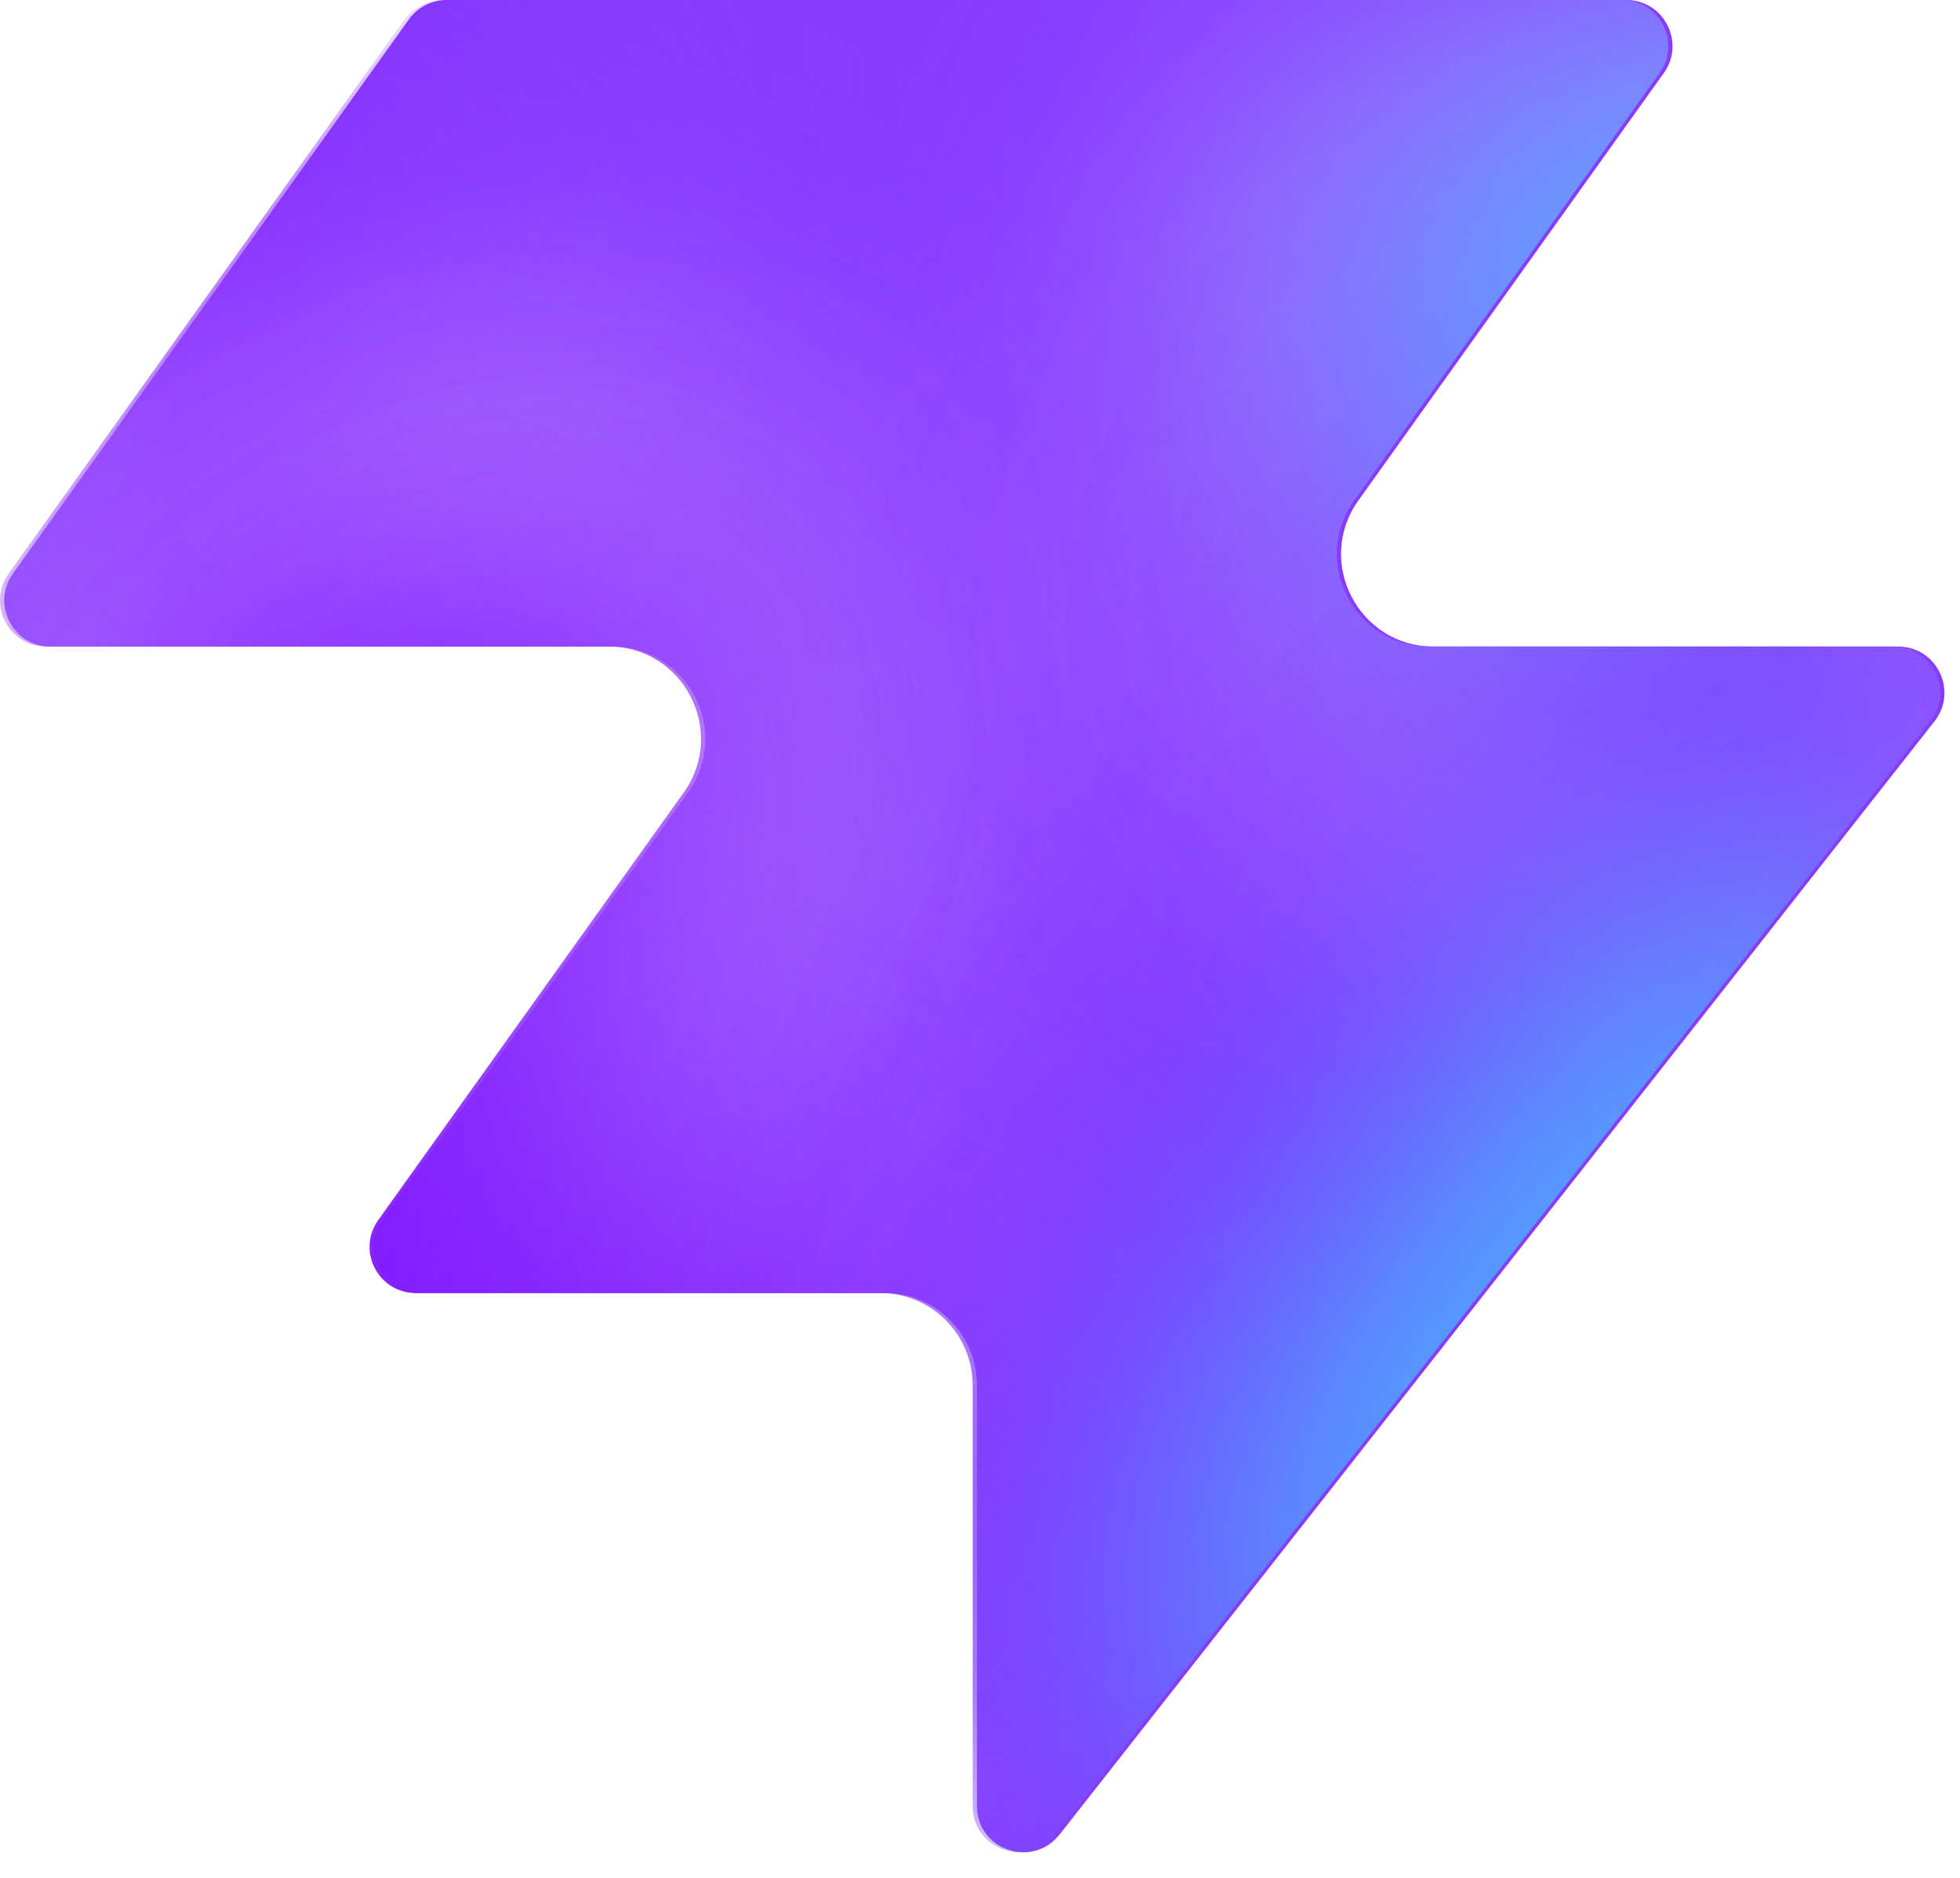
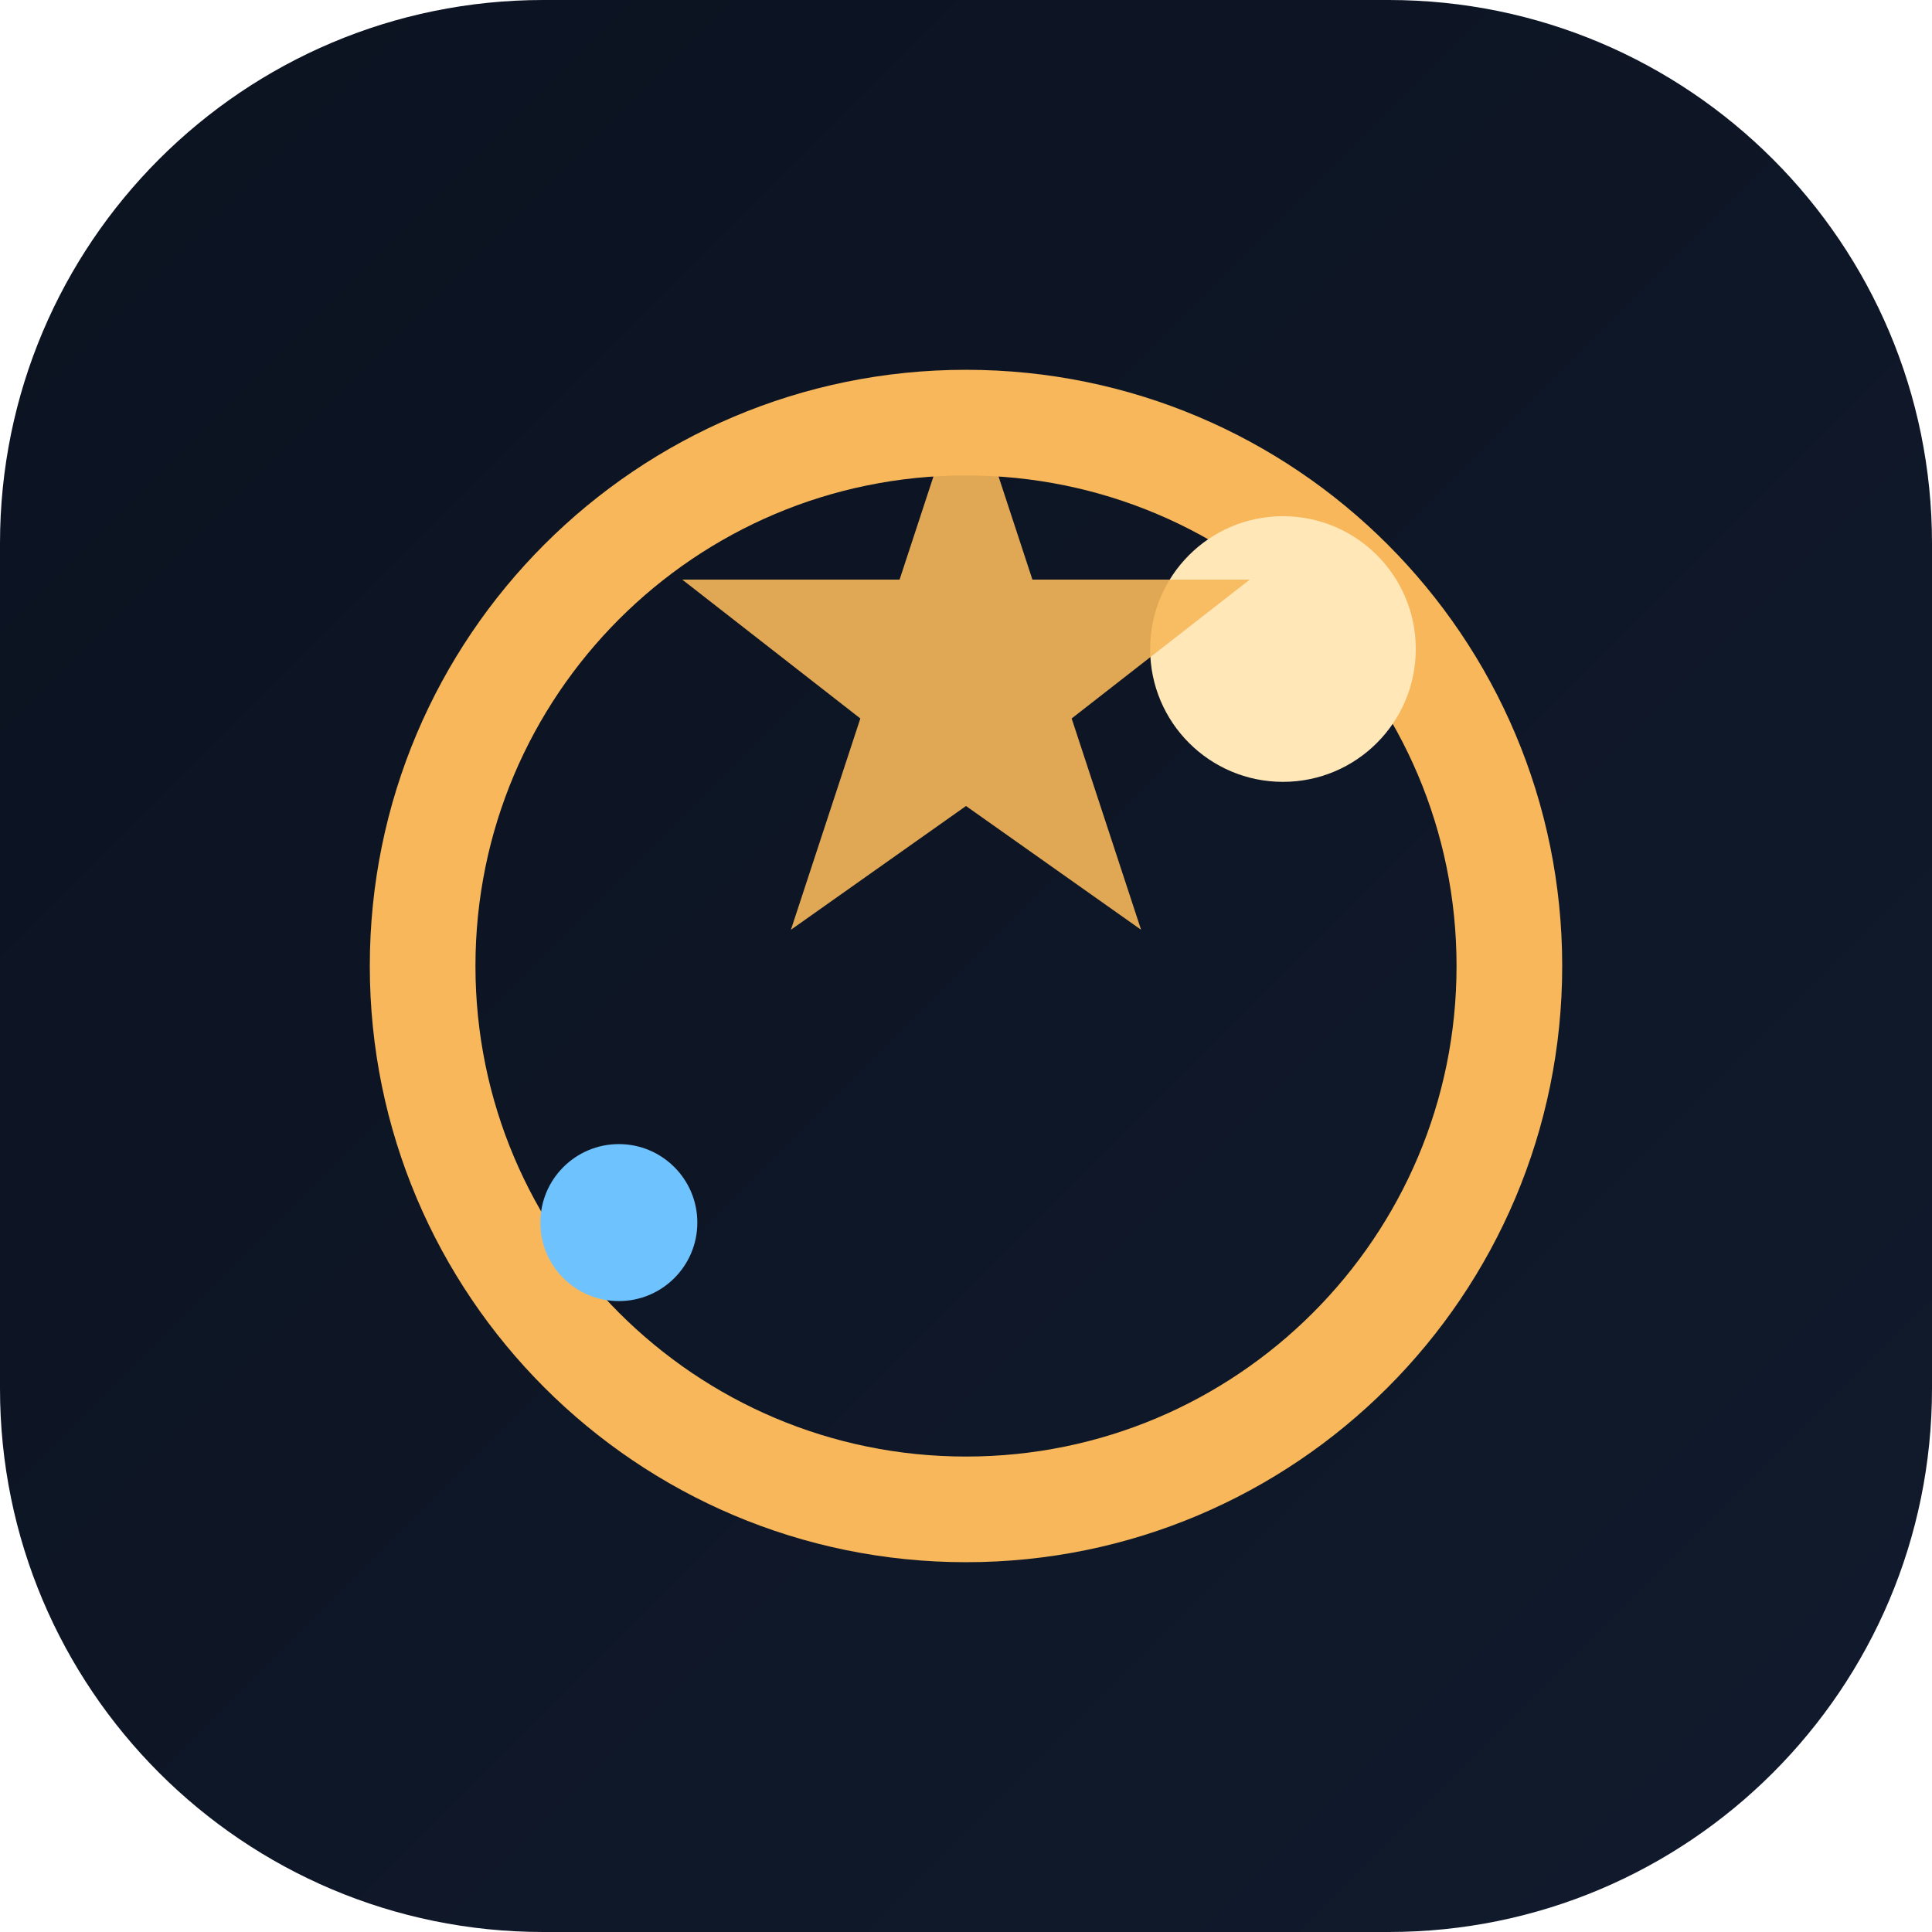
- <svg xmlns="http://www.w3.org/2000/svg" width="48" height="46" fill="none" viewBox="0 0 48 46">
-   <path fill="#863bff" d="M25.946 44.938c-.664.845-2.021.375-2.021-.698V33.937a2.26 2.26 0 0 0-2.262-2.262H10.287c-.92 0-1.456-1.04-.92-1.788l7.48-10.471c1.07-1.497 0-3.578-1.842-3.578H1.237c-.92 0-1.456-1.04-.92-1.788L10.013.474c.214-.297.556-.474.92-.474h28.894c.92 0 1.456 1.04.92 1.788l-7.48 10.471c-1.07 1.498 0 3.579 1.842 3.579h11.377c.943 0 1.473 1.088.89 1.83L25.947 44.94z" style="fill:#863bff;fill:color(display-p3 .525 .23 1);fill-opacity:1" />
-   <mask id="a" width="48" height="46" x="0" y="0" maskUnits="userSpaceOnUse" style="mask-type:alpha">
-     <path fill="#000" d="M25.842 44.938c-.664.844-2.021.375-2.021-.698V33.937a2.26 2.26 0 0 0-2.262-2.262H10.183c-.92 0-1.456-1.04-.92-1.788l7.48-10.471c1.07-1.498 0-3.579-1.842-3.579H1.133c-.92 0-1.456-1.04-.92-1.787L9.91.473c.214-.297.556-.474.92-.474h28.894c.92 0 1.456 1.04.92 1.788l-7.48 10.471c-1.07 1.498 0 3.578 1.842 3.578h11.377c.943 0 1.473 1.088.89 1.832L25.843 44.94z" style="fill:#000;fill-opacity:1" />
-   </mask>
-   <g mask="url(#a)">
-     <g filter="url(#b)">
-       <ellipse cx="5.508" cy="14.704" fill="#ede6ff" rx="5.508" ry="14.704" style="fill:#ede6ff;fill:color(display-p3 .927 .903 1);fill-opacity:1" transform="matrix(.00324 1 1 -.00324 -4.47 31.516)" />
-     </g>
-     <g filter="url(#c)">
-       <ellipse cx="10.399" cy="29.851" fill="#ede6ff" rx="10.399" ry="29.851" style="fill:#ede6ff;fill:color(display-p3 .927 .903 1);fill-opacity:1" transform="matrix(.00324 1 1 -.00324 -39.328 7.883)" />
-     </g>
-     <g filter="url(#d)">
-       <ellipse cx="5.508" cy="30.487" fill="#7e14ff" rx="5.508" ry="30.487" style="fill:#7e14ff;fill:color(display-p3 .492 .077 1);fill-opacity:1" transform="rotate(89.814 -25.913 -14.639)scale(1 -1)" />
-     </g>
-     <g filter="url(#e)">
-       <ellipse cx="5.508" cy="30.599" fill="#7e14ff" rx="5.508" ry="30.599" style="fill:#7e14ff;fill:color(display-p3 .492 .077 1);fill-opacity:1" transform="rotate(89.814 -32.644 -3.334)scale(1 -1)" />
-     </g>
-     <g filter="url(#f)">
-       <ellipse cx="5.508" cy="30.599" fill="#7e14ff" rx="5.508" ry="30.599" style="fill:#7e14ff;fill:color(display-p3 .492 .077 1);fill-opacity:1" transform="matrix(.00324 1 1 -.00324 -34.34 30.47)" />
-     </g>
-     <g filter="url(#g)">
-       <ellipse cx="14.072" cy="22.078" fill="#ede6ff" rx="14.072" ry="22.078" style="fill:#ede6ff;fill:color(display-p3 .927 .903 1);fill-opacity:1" transform="rotate(93.35 24.506 48.493)scale(-1 1)" />
-     </g>
-     <g filter="url(#h)">
-       <ellipse cx="3.47" cy="21.501" fill="#7e14ff" rx="3.47" ry="21.501" style="fill:#7e14ff;fill:color(display-p3 .492 .077 1);fill-opacity:1" transform="rotate(89.009 28.708 47.59)scale(-1 1)" />
-     </g>
-     <g filter="url(#i)">
-       <ellipse cx="3.47" cy="21.501" fill="#7e14ff" rx="3.47" ry="21.501" style="fill:#7e14ff;fill:color(display-p3 .492 .077 1);fill-opacity:1" transform="rotate(89.009 28.708 47.59)scale(-1 1)" />
-     </g>
-     <g filter="url(#j)">
-       <ellipse cx=".387" cy="8.972" fill="#7e14ff" rx="4.407" ry="29.108" style="fill:#7e14ff;fill:color(display-p3 .492 .077 1);fill-opacity:1" transform="rotate(39.51 .387 8.972)" />
-     </g>
-     <g filter="url(#k)">
-       <ellipse cx="47.523" cy="-6.092" fill="#7e14ff" rx="4.407" ry="29.108" style="fill:#7e14ff;fill:color(display-p3 .492 .077 1);fill-opacity:1" transform="rotate(37.892 47.523 -6.092)" />
-     </g>
-     <g filter="url(#l)">
-       <ellipse cx="41.412" cy="6.333" fill="#47bfff" rx="5.971" ry="9.665" style="fill:#47bfff;fill:color(display-p3 .28 .748 1);fill-opacity:1" transform="rotate(37.892 41.412 6.333)" />
-     </g>
-     <g filter="url(#m)">
-       <ellipse cx="-1.879" cy="38.332" fill="#7e14ff" rx="4.407" ry="29.108" style="fill:#7e14ff;fill:color(display-p3 .492 .077 1);fill-opacity:1" transform="rotate(37.892 -1.88 38.332)" />
-     </g>
-     <g filter="url(#n)">
-       <ellipse cx="-1.879" cy="38.332" fill="#7e14ff" rx="4.407" ry="29.108" style="fill:#7e14ff;fill:color(display-p3 .492 .077 1);fill-opacity:1" transform="rotate(37.892 -1.88 38.332)" />
-     </g>
-     <g filter="url(#o)">
-       <ellipse cx="35.651" cy="29.907" fill="#7e14ff" rx="4.407" ry="29.108" style="fill:#7e14ff;fill:color(display-p3 .492 .077 1);fill-opacity:1" transform="rotate(37.892 35.651 29.907)" />
-     </g>
-     <g filter="url(#p)">
-       <ellipse cx="38.418" cy="32.4" fill="#47bfff" rx="5.971" ry="15.297" style="fill:#47bfff;fill:color(display-p3 .28 .748 1);fill-opacity:1" transform="rotate(37.892 38.418 32.4)" />
-     </g>
-   </g>
+ <svg xmlns="http://www.w3.org/2000/svg" viewBox="0 0 64 64" role="img" aria-label="SPHEREx TimeLens">
  <defs>
-     <filter id="b" width="60.045" height="41.654" x="-19.77" y="16.149" color-interpolation-filters="sRGB" filterUnits="userSpaceOnUse">
-       <feFlood flood-opacity="0" result="BackgroundImageFix" />
-       <feBlend in="SourceGraphic" in2="BackgroundImageFix" result="shape" />
-       <feGaussianBlur result="effect1_foregroundBlur_2002_17158" stdDeviation="7.659" />
-     </filter>
-     <filter id="c" width="90.34" height="51.437" x="-54.613" y="-7.533" color-interpolation-filters="sRGB" filterUnits="userSpaceOnUse">
-       <feFlood flood-opacity="0" result="BackgroundImageFix" />
-       <feBlend in="SourceGraphic" in2="BackgroundImageFix" result="shape" />
-       <feGaussianBlur result="effect1_foregroundBlur_2002_17158" stdDeviation="7.659" />
-     </filter>
-     <filter id="d" width="79.355" height="29.4" x="-49.64" y="2.03" color-interpolation-filters="sRGB" filterUnits="userSpaceOnUse">
-       <feFlood flood-opacity="0" result="BackgroundImageFix" />
-       <feBlend in="SourceGraphic" in2="BackgroundImageFix" result="shape" />
-       <feGaussianBlur result="effect1_foregroundBlur_2002_17158" stdDeviation="4.596" />
-     </filter>
-     <filter id="e" width="79.579" height="29.4" x="-45.045" y="20.029" color-interpolation-filters="sRGB" filterUnits="userSpaceOnUse">
-       <feFlood flood-opacity="0" result="BackgroundImageFix" />
-       <feBlend in="SourceGraphic" in2="BackgroundImageFix" result="shape" />
-       <feGaussianBlur result="effect1_foregroundBlur_2002_17158" stdDeviation="4.596" />
-     </filter>
-     <filter id="f" width="79.579" height="29.4" x="-43.513" y="21.178" color-interpolation-filters="sRGB" filterUnits="userSpaceOnUse">
-       <feFlood flood-opacity="0" result="BackgroundImageFix" />
-       <feBlend in="SourceGraphic" in2="BackgroundImageFix" result="shape" />
-       <feGaussianBlur result="effect1_foregroundBlur_2002_17158" stdDeviation="4.596" />
-     </filter>
-     <filter id="g" width="74.749" height="58.852" x="15.756" y="-17.901" color-interpolation-filters="sRGB" filterUnits="userSpaceOnUse">
-       <feFlood flood-opacity="0" result="BackgroundImageFix" />
-       <feBlend in="SourceGraphic" in2="BackgroundImageFix" result="shape" />
-       <feGaussianBlur result="effect1_foregroundBlur_2002_17158" stdDeviation="7.659" />
-     </filter>
-     <filter id="h" width="61.377" height="25.362" x="23.548" y="2.284" color-interpolation-filters="sRGB" filterUnits="userSpaceOnUse">
-       <feFlood flood-opacity="0" result="BackgroundImageFix" />
-       <feBlend in="SourceGraphic" in2="BackgroundImageFix" result="shape" />
-       <feGaussianBlur result="effect1_foregroundBlur_2002_17158" stdDeviation="4.596" />
-     </filter>
-     <filter id="i" width="61.377" height="25.362" x="23.548" y="2.284" color-interpolation-filters="sRGB" filterUnits="userSpaceOnUse">
-       <feFlood flood-opacity="0" result="BackgroundImageFix" />
-       <feBlend in="SourceGraphic" in2="BackgroundImageFix" result="shape" />
-       <feGaussianBlur result="effect1_foregroundBlur_2002_17158" stdDeviation="4.596" />
-     </filter>
-     <filter id="j" width="56.045" height="63.649" x="-27.636" y="-22.853" color-interpolation-filters="sRGB" filterUnits="userSpaceOnUse">
-       <feFlood flood-opacity="0" result="BackgroundImageFix" />
-       <feBlend in="SourceGraphic" in2="BackgroundImageFix" result="shape" />
-       <feGaussianBlur result="effect1_foregroundBlur_2002_17158" stdDeviation="4.596" />
-     </filter>
-     <filter id="k" width="54.814" height="64.646" x="20.116" y="-38.415" color-interpolation-filters="sRGB" filterUnits="userSpaceOnUse">
-       <feFlood flood-opacity="0" result="BackgroundImageFix" />
-       <feBlend in="SourceGraphic" in2="BackgroundImageFix" result="shape" />
-       <feGaussianBlur result="effect1_foregroundBlur_2002_17158" stdDeviation="4.596" />
-     </filter>
-     <filter id="l" width="33.541" height="35.313" x="24.641" y="-11.323" color-interpolation-filters="sRGB" filterUnits="userSpaceOnUse">
-       <feFlood flood-opacity="0" result="BackgroundImageFix" />
-       <feBlend in="SourceGraphic" in2="BackgroundImageFix" result="shape" />
-       <feGaussianBlur result="effect1_foregroundBlur_2002_17158" stdDeviation="4.596" />
-     </filter>
-     <filter id="m" width="54.814" height="64.646" x="-29.286" y="6.009" color-interpolation-filters="sRGB" filterUnits="userSpaceOnUse">
-       <feFlood flood-opacity="0" result="BackgroundImageFix" />
-       <feBlend in="SourceGraphic" in2="BackgroundImageFix" result="shape" />
-       <feGaussianBlur result="effect1_foregroundBlur_2002_17158" stdDeviation="4.596" />
-     </filter>
-     <filter id="n" width="54.814" height="64.646" x="-29.286" y="6.009" color-interpolation-filters="sRGB" filterUnits="userSpaceOnUse">
-       <feFlood flood-opacity="0" result="BackgroundImageFix" />
-       <feBlend in="SourceGraphic" in2="BackgroundImageFix" result="shape" />
-       <feGaussianBlur result="effect1_foregroundBlur_2002_17158" stdDeviation="4.596" />
-     </filter>
-     <filter id="o" width="54.814" height="64.646" x="8.244" y="-2.416" color-interpolation-filters="sRGB" filterUnits="userSpaceOnUse">
-       <feFlood flood-opacity="0" result="BackgroundImageFix" />
-       <feBlend in="SourceGraphic" in2="BackgroundImageFix" result="shape" />
-       <feGaussianBlur result="effect1_foregroundBlur_2002_17158" stdDeviation="4.596" />
-     </filter>
-     <filter id="p" width="39.409" height="43.623" x="18.713" y="10.588" color-interpolation-filters="sRGB" filterUnits="userSpaceOnUse">
-       <feFlood flood-opacity="0" result="BackgroundImageFix" />
-       <feBlend in="SourceGraphic" in2="BackgroundImageFix" result="shape" />
-       <feGaussianBlur result="effect1_foregroundBlur_2002_17158" stdDeviation="4.596" />
-     </filter>
+     <linearGradient id="bg" x1="0" x2="1" y1="0" y2="1">
+       <stop offset="0%" stop-color="#0b1220" />
+       <stop offset="100%" stop-color="#111b2d" />
+     </linearGradient>
  </defs>
+   <rect width="64" height="64" rx="18" fill="url(#bg)" />
+   <circle cx="32" cy="32" r="18" fill="none" stroke="#f7b75a" stroke-width="3.5" />
+   <circle cx="42.5" cy="21.5" r="4.4" fill="#ffe7b8" />
+   <circle cx="20.5" cy="40.5" r="2.6" fill="#6ec3ff" />
+   <path d="M32 12.5 L34.2 19.2 L41.4 19.2 L35.5 23.8 L37.8 30.8 L32 26.7 L26.2 30.8 L28.5 23.8 L22.6 19.2 L29.8 19.2 Z" fill="#f7b75a" opacity="0.9" />
</svg>
